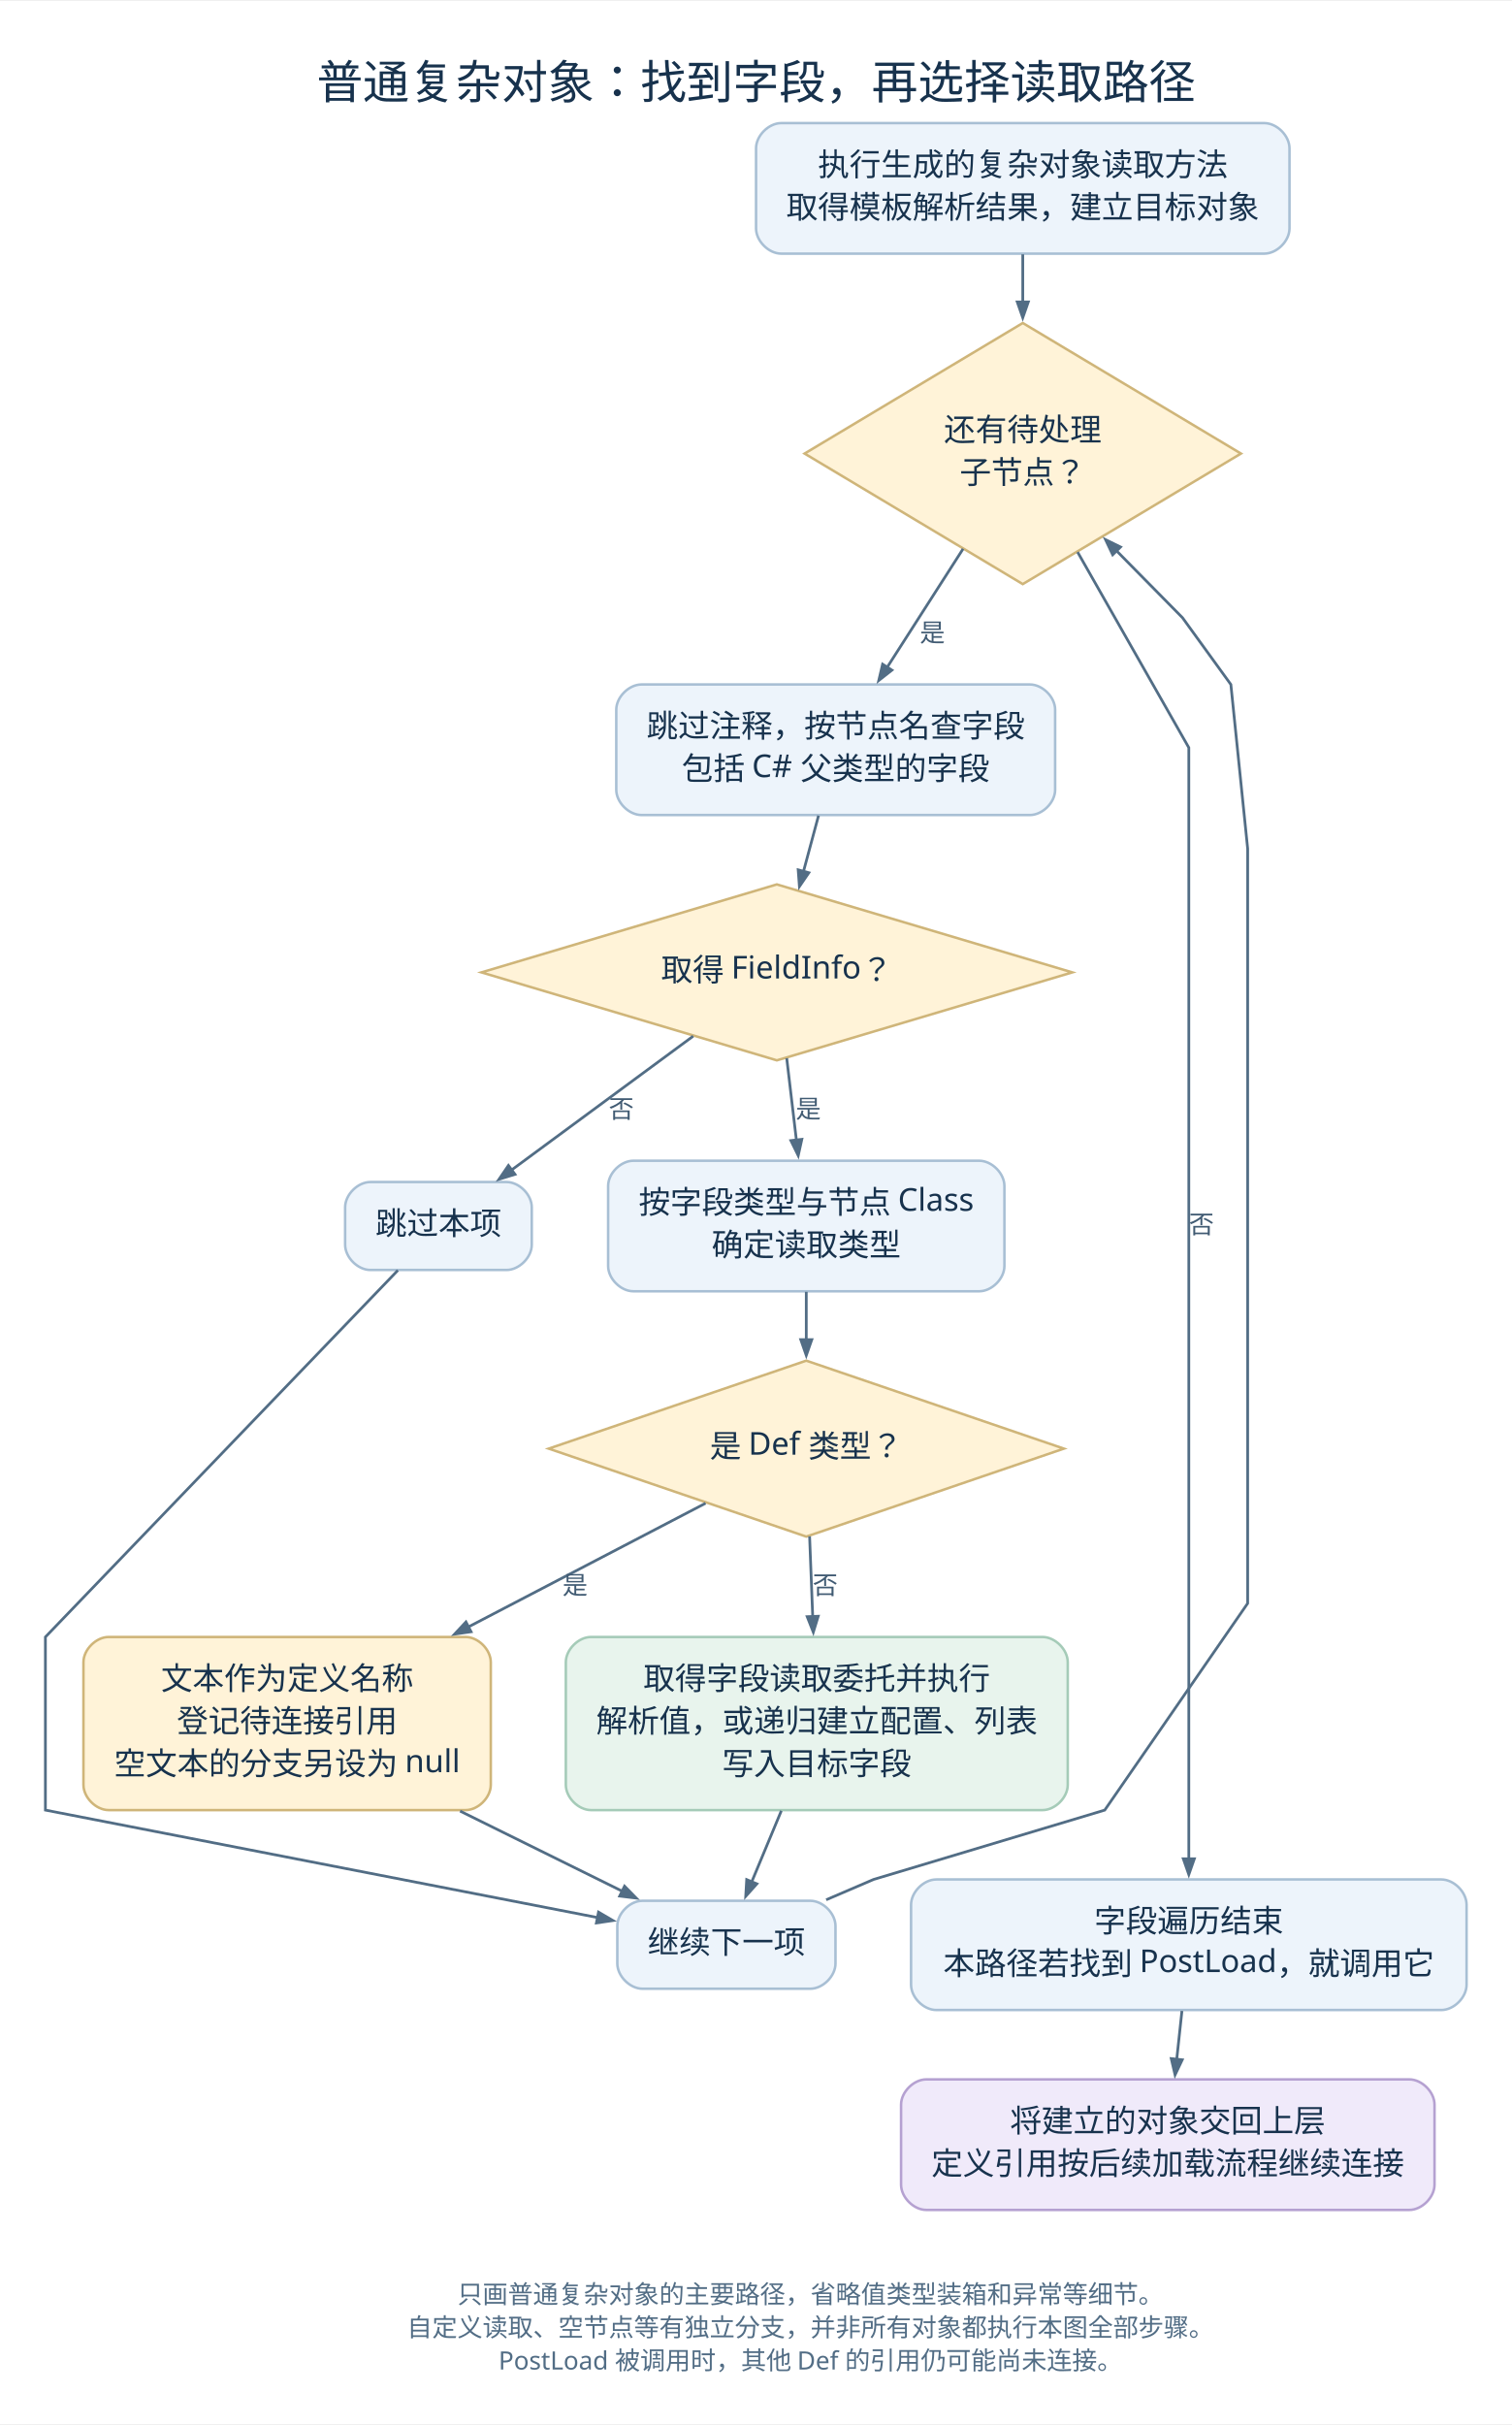
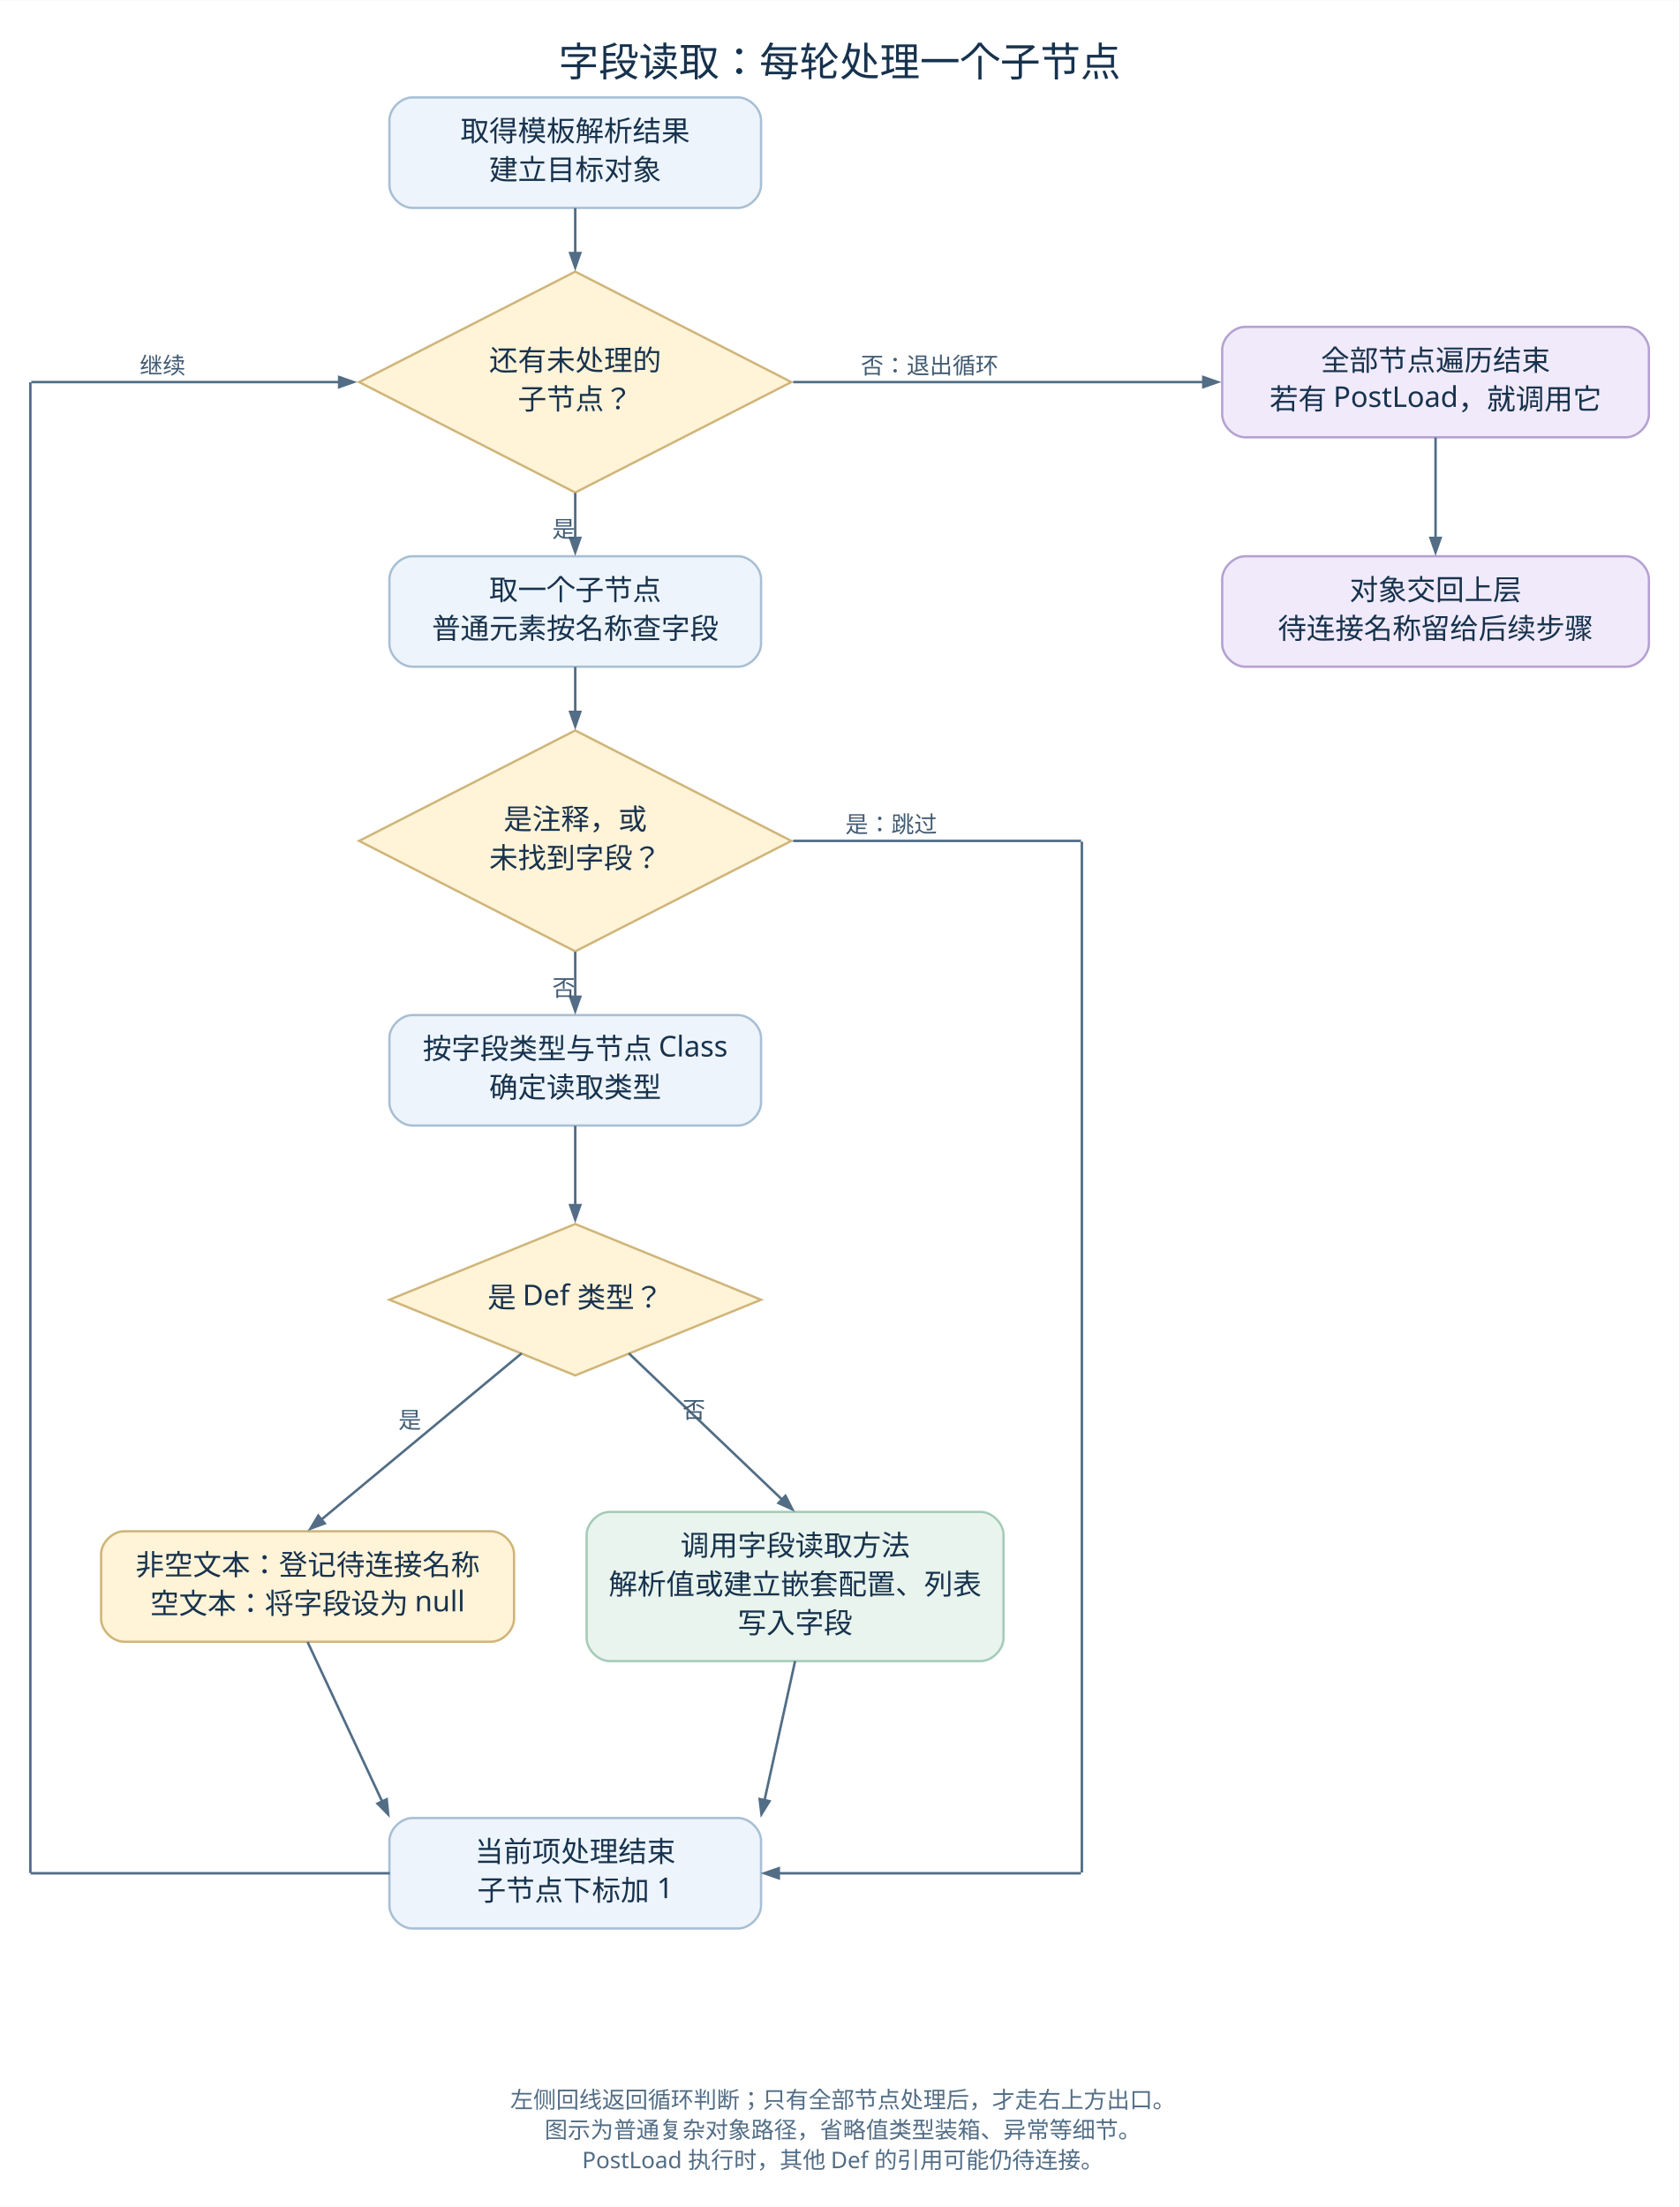
- <svg xmlns="http://www.w3.org/2000/svg" width="719pt" height="1153pt" viewBox="0.00 0.00 719.35 1152.65">
-   <g id="graph0" class="graph" transform="scale(1 1) rotate(0) translate(21.6 1131.05)">
-     <polygon fill="white" stroke="none" points="-21.6,21.6 -21.6,-1131.05 697.75,-1131.05 697.75,21.6 -21.6,21.6" />
-     <text text-anchor="middle" x="338.07" y="-1084.55" font-family="Microsoft YaHei" font-size="22.00" fill="#17324d">普通复杂对象：找到字段，再选择读取路径</text>
+ <svg xmlns="http://www.w3.org/2000/svg" width="878pt" height="1154pt" viewBox="0.00 0.00 878.32 1154.19">
+   <g id="graph0" class="graph" transform="scale(1 1) rotate(0) translate(15.84 1138.36)">
+     <polygon fill="white" stroke="none" points="-15.84,15.84 -15.84,-1138.36 862.48,-1138.36 862.48,15.84 -15.84,15.84" />
+     <text text-anchor="middle" x="423.32" y="-1098.57" font-family="Microsoft YaHei" font-size="21.00" fill="#17324d">字段读取：每轮处理一个子节点</text>
    <g id="node1" class="node">
-       <path fill="#edf4fb" stroke="#a8bfd4" stroke-width="1.2" d="M579.9,-1072.95C579.9,-1072.95 350.1,-1072.95 350.1,-1072.95 344.1,-1072.95 338.1,-1066.95 338.1,-1060.95 338.1,-1060.95 338.1,-1022.85 338.1,-1022.85 338.1,-1016.85 344.1,-1010.85 350.1,-1010.85 350.1,-1010.85 579.9,-1010.85 579.9,-1010.85 585.9,-1010.85 591.9,-1016.85 591.9,-1022.85 591.9,-1022.85 591.9,-1060.95 591.9,-1060.95 591.9,-1066.95 585.9,-1072.95 579.9,-1072.95" />
-       <text text-anchor="middle" x="465" y="-1047.9" font-family="Microsoft YaHei" font-size="15.00" fill="#17324d">执行生成的复杂对象读取方法</text>
-       <text text-anchor="middle" x="465" y="-1027.65" font-family="Microsoft YaHei" font-size="15.00" fill="#17324d">取得模板解析结果，建立目标对象</text>
+       <path fill="#edf4fb" stroke="#a8bfd4" stroke-width="1.2" d="M370.24,-1087.52C370.24,-1087.52 199.84,-1087.52 199.84,-1087.52 193.84,-1087.52 187.84,-1081.52 187.84,-1075.52 187.84,-1075.52 187.84,-1041.73 187.84,-1041.73 187.84,-1035.73 193.84,-1029.73 199.84,-1029.73 199.84,-1029.73 370.24,-1029.73 370.24,-1029.73 376.24,-1029.73 382.24,-1035.73 382.24,-1041.73 382.24,-1041.73 382.24,-1075.52 382.24,-1075.52 382.24,-1081.52 376.24,-1087.52 370.24,-1087.52" />
+       <text text-anchor="middle" x="285.04" y="-1064.62" font-family="Microsoft YaHei" font-size="15.00" fill="#17324d">取得模板解析结果</text>
+       <text text-anchor="middle" x="285.04" y="-1044.38" font-family="Microsoft YaHei" font-size="15.00" fill="#17324d">建立目标对象</text>
    </g>
    <g id="node2" class="node">
-       <polygon fill="#fff3d8" stroke="#cfb579" stroke-width="1.2" points="465,-977.85 361.2,-915.75 465,-853.65 568.8,-915.75 465,-977.85" />
-       <text text-anchor="middle" x="465" y="-921.75" font-family="Microsoft YaHei" font-size="15.00" fill="#17324d">还有待处理</text>
-       <text text-anchor="middle" x="465" y="-901.5" font-family="Microsoft YaHei" font-size="15.00" fill="#17324d">子节点？</text>
+       <polygon fill="#fff3d8" stroke="#cfb579" stroke-width="1.2" points="285.04,-996.4 172,-938.62 285.04,-880.85 398.08,-938.62 285.04,-996.4" />
+       <text text-anchor="middle" x="285.04" y="-944.62" font-family="Microsoft YaHei" font-size="15.00" fill="#17324d">还有未处理的</text>
+       <text text-anchor="middle" x="285.04" y="-924.38" font-family="Microsoft YaHei" font-size="15.00" fill="#17324d">子节点？</text>
    </g>
    <g id="edge1" class="edge">
-       <path fill="none" stroke="#526d85" stroke-width="1.3" d="M465,-1010.53C465,-1003.51 465,-995.76 465,-987.8" />
-       <polygon fill="#526d85" stroke="#526d85" stroke-width="1.3" points="467.63,-987.87 465,-980.37 462.38,-987.87 467.63,-987.87" />
+       <path fill="none" stroke="#526d85" stroke-width="1.3" d="M285.04,-1029.62C285.04,-1029.62 285.04,-1015.75 285.04,-1005.99" />
+       <polygon fill="#526d85" stroke="#526d85" stroke-width="1.3" points="287.66,-1006.09 285.04,-998.59 282.41,-1006.09 287.66,-1006.09" />
    </g>
    <g id="node3" class="node">
-       <path fill="#edf4fb" stroke="#a8bfd4" stroke-width="1.2" d="M468.4,-805.9C468.4,-805.9 283.6,-805.9 283.6,-805.9 277.6,-805.9 271.6,-799.9 271.6,-793.9 271.6,-793.9 271.6,-755.8 271.6,-755.8 271.6,-749.8 277.6,-743.8 283.6,-743.8 283.6,-743.8 468.4,-743.8 468.4,-743.8 474.4,-743.8 480.4,-749.8 480.4,-755.8 480.4,-755.8 480.4,-793.9 480.4,-793.9 480.4,-799.9 474.4,-805.9 468.4,-805.9" />
-       <text text-anchor="middle" x="376" y="-780.85" font-family="Microsoft YaHei" font-size="15.00" fill="#17324d">跳过注释，按节点名查字段</text>
-       <text text-anchor="middle" x="376" y="-760.6" font-family="Microsoft YaHei" font-size="15.00" fill="#17324d">包括 C# 父类型的字段</text>
+       <path fill="#edf4fb" stroke="#a8bfd4" stroke-width="1.2" d="M370.24,-847.51C370.24,-847.51 199.84,-847.51 199.84,-847.51 193.84,-847.51 187.84,-841.51 187.84,-835.51 187.84,-835.51 187.84,-801.74 187.84,-801.74 187.84,-795.74 193.84,-789.74 199.84,-789.74 199.84,-789.74 370.24,-789.74 370.24,-789.74 376.24,-789.74 382.24,-795.74 382.24,-801.74 382.24,-801.74 382.24,-835.51 382.24,-835.51 382.24,-841.51 376.24,-847.51 370.24,-847.51" />
+       <text text-anchor="middle" x="285.04" y="-824.62" font-family="Microsoft YaHei" font-size="15.00" fill="#17324d">取一个子节点</text>
+       <text text-anchor="middle" x="285.04" y="-804.38" font-family="Microsoft YaHei" font-size="15.00" fill="#17324d">普通元素按名称查字段</text>
    </g>
    <g id="edge2" class="edge">
-       <path fill="none" stroke="#526d85" stroke-width="1.3" d="M436.6,-870.42C424.95,-852.24 411.6,-831.41 400.4,-813.94" />
-       <polygon fill="#526d85" stroke="#526d85" stroke-width="1.3" points="402.74,-812.72 396.49,-807.82 398.32,-815.55 402.74,-812.72" />
-       <text text-anchor="middle" x="422" y="-826.25" font-family="Microsoft YaHei" font-size="12.00" fill="#415b73">是</text>
+       <path fill="none" stroke="#526d85" stroke-width="1.3" d="M285.04,-880.62C285.04,-880.62 285.04,-866.75 285.04,-856.99" />
+       <polygon fill="#526d85" stroke="#526d85" stroke-width="1.3" points="287.66,-857.09 285.04,-849.59 282.41,-857.09 287.66,-857.09" />
+       <text text-anchor="middle" x="279.04" y="-857.41" font-family="Microsoft YaHei" font-size="12.00" fill="#415b73">是</text>
+     </g>
+     <g id="node10" class="node">
+       <path fill="#f0eafa" stroke="#b5a1d1" stroke-width="1.2" d="M834.64,-967.51C834.64,-967.51 635.44,-967.51 635.44,-967.51 629.44,-967.51 623.44,-961.51 623.44,-955.51 623.44,-955.51 623.44,-921.74 623.44,-921.74 623.44,-915.74 629.44,-909.74 635.44,-909.74 635.44,-909.74 834.64,-909.74 834.64,-909.74 840.64,-909.74 846.64,-915.74 846.64,-921.74 846.64,-921.74 846.64,-955.51 846.64,-955.51 846.64,-961.51 840.64,-967.51 834.64,-967.51" />
+       <text text-anchor="middle" x="735.04" y="-944.62" font-family="Microsoft YaHei" font-size="15.00" fill="#17324d">全部节点遍历结束</text>
+       <text text-anchor="middle" x="735.04" y="-924.38" font-family="Microsoft YaHei" font-size="15.00" fill="#17324d">若有 PostLoad，就调用它</text>
+     </g>
+     <g id="edge3" class="edge">
+       <path fill="none" stroke="#526d85" stroke-width="1.3" d="M399.04,-938.62C399.04,-938.62 571.3,-938.62 613.7,-938.62" />
+       <polygon fill="#526d85" stroke="#526d85" stroke-width="1.3" points="613.57,-941.25 621.07,-938.63 613.57,-936 613.57,-941.25" />
+       <text text-anchor="middle" x="470.37" y="-942.98" font-family="Microsoft YaHei" font-size="12.00" fill="#415b73">否：退出循环</text>
+     </g>
+     <g id="node4" class="node">
+       <polygon fill="#fff3d8" stroke="#cfb579" stroke-width="1.2" points="285.04,-756.4 172,-698.62 285.04,-640.85 398.08,-698.62 285.04,-756.4" />
+       <text text-anchor="middle" x="285.04" y="-704.62" font-family="Microsoft YaHei" font-size="15.00" fill="#17324d">是注释，或</text>
+       <text text-anchor="middle" x="285.04" y="-684.38" font-family="Microsoft YaHei" font-size="15.00" fill="#17324d">未找到字段？</text>
+     </g>
+     <g id="edge5" class="edge">
+       <path fill="none" stroke="#526d85" stroke-width="1.3" d="M285.04,-789.62C285.04,-789.62 285.04,-775.75 285.04,-765.99" />
+       <polygon fill="#526d85" stroke="#526d85" stroke-width="1.3" points="287.66,-766.09 285.04,-758.59 282.41,-766.09 287.66,-766.09" />
+     </g>
+     <g id="node5" class="node">
+       <path fill="#edf4fb" stroke="#a8bfd4" stroke-width="1.2" d="M370.24,-607.51C370.24,-607.51 199.84,-607.51 199.84,-607.51 193.84,-607.51 187.84,-601.51 187.84,-595.51 187.84,-595.51 187.84,-561.74 187.84,-561.74 187.84,-555.74 193.84,-549.74 199.84,-549.74 199.84,-549.74 370.24,-549.74 370.24,-549.74 376.24,-549.74 382.24,-555.74 382.24,-561.74 382.24,-561.74 382.24,-595.51 382.24,-595.51 382.24,-601.51 376.24,-607.51 370.24,-607.51" />
+       <text text-anchor="middle" x="285.04" y="-584.62" font-family="Microsoft YaHei" font-size="15.00" fill="#17324d">按字段类型与节点 Class</text>
+       <text text-anchor="middle" x="285.04" y="-564.38" font-family="Microsoft YaHei" font-size="15.00" fill="#17324d">确定读取类型</text>
+     </g>
+     <g id="edge6" class="edge">
+       <path fill="none" stroke="#526d85" stroke-width="1.3" d="M285.04,-640.62C285.04,-640.62 285.04,-626.75 285.04,-616.99" />
+       <polygon fill="#526d85" stroke="#526d85" stroke-width="1.3" points="287.66,-617.09 285.04,-609.59 282.41,-617.09 287.66,-617.09" />
+       <text text-anchor="middle" x="279.04" y="-617.41" font-family="Microsoft YaHei" font-size="12.00" fill="#415b73">否</text>
+     </g>
+     <g id="edge7" class="edge">
+       <path fill="none" stroke="#526d85" stroke-width="1.3" d="M399.04,-698.62C399.04,-698.62 540.75,-698.62 549.6,-698.62" />
+       <text text-anchor="middle" x="450.32" y="-702.98" font-family="Microsoft YaHei" font-size="12.00" fill="#415b73">是：跳过</text>
+     </g>
+     <g id="node6" class="node">
+       <polygon fill="#fff3d8" stroke="#cfb579" stroke-width="1.2" points="285.04,-498.23 187.84,-458.62 285.04,-419.02 382.24,-458.62 285.04,-498.23" />
+       <text text-anchor="middle" x="285.04" y="-454.5" font-family="Microsoft YaHei" font-size="15.00" fill="#17324d">是 Def 类型？</text>
+     </g>
+     <g id="edge10" class="edge">
+       <path fill="none" stroke="#526d85" stroke-width="1.3" d="M285.04,-549.62C285.04,-549.62 285.04,-522.7 285.04,-507.98" />
+       <polygon fill="#526d85" stroke="#526d85" stroke-width="1.3" points="287.66,-508.09 285.04,-500.59 282.41,-508.09 287.66,-508.09" />
+     </g>
+     <g id="node7" class="node">
+       <path fill="#fff3d8" stroke="#cfb579" stroke-width="1.2" d="M241.04,-337.51C241.04,-337.51 49.04,-337.51 49.04,-337.51 43.04,-337.51 37.04,-331.51 37.04,-325.51 37.04,-325.51 37.04,-291.74 37.04,-291.74 37.04,-285.74 43.04,-279.74 49.04,-279.74 49.04,-279.74 241.04,-279.74 241.04,-279.74 247.04,-279.74 253.04,-285.74 253.04,-291.74 253.04,-291.74 253.04,-325.51 253.04,-325.51 253.04,-331.51 247.04,-337.51 241.04,-337.51" />
+       <text text-anchor="middle" x="145.04" y="-314.62" font-family="Microsoft YaHei" font-size="15.00" fill="#17324d">非空文本：登记待连接名称</text>
+       <text text-anchor="middle" x="145.04" y="-294.38" font-family="Microsoft YaHei" font-size="15.00" fill="#17324d">空文本：将字段设为 null</text>
+     </g>
+     <g id="edge11" class="edge">
+       <path fill="none" stroke="#526d85" stroke-width="1.3" d="M257.04,-430.62C257.04,-430.62 176.56,-363.8 152.04,-343.44" />
+       <polygon fill="#526d85" stroke="#526d85" stroke-width="1.3" points="154,-341.65 146.55,-338.88 150.64,-345.69 154,-341.65" />
+       <text text-anchor="middle" x="198.54" y="-391.38" font-family="Microsoft YaHei" font-size="12.00" fill="#415b73">是</text>
+     </g>
+     <g id="node8" class="node">
+       <path fill="#e8f4ed" stroke="#a5cbb8" stroke-width="1.2" d="M497.06,-347.64C497.06,-347.64 303.02,-347.64 303.02,-347.64 297.02,-347.64 291.02,-341.64 291.02,-335.64 291.02,-335.64 291.02,-281.61 291.02,-281.61 291.02,-275.61 297.02,-269.61 303.02,-269.61 303.02,-269.61 497.06,-269.61 497.06,-269.61 503.06,-269.61 509.06,-275.61 509.06,-281.61 509.06,-281.61 509.06,-335.64 509.06,-335.64 509.06,-341.64 503.06,-347.64 497.06,-347.64" />
+       <text text-anchor="middle" x="400.04" y="-324.75" font-family="Microsoft YaHei" font-size="15.00" fill="#17324d">调用字段读取方法</text>
+       <text text-anchor="middle" x="400.04" y="-304.5" font-family="Microsoft YaHei" font-size="15.00" fill="#17324d">解析值或建立嵌套配置、列表</text>
+       <text text-anchor="middle" x="400.04" y="-284.25" font-family="Microsoft YaHei" font-size="15.00" fill="#17324d">写入字段</text>
+     </g>
+     <g id="edge12" class="edge">
+       <path fill="none" stroke="#526d85" stroke-width="1.3" d="M313.04,-430.62C313.04,-430.62 372.7,-373.7 393.21,-354.14" />
+       <polygon fill="#526d85" stroke="#526d85" stroke-width="1.3" points="395,-356.06 398.61,-348.98 391.37,-352.26 395,-356.06" />
+       <text text-anchor="middle" x="347.12" y="-396.73" font-family="Microsoft YaHei" font-size="12.00" fill="#415b73">否</text>
+     </g>
+     <g id="node9" class="node">
+       <path fill="#edf4fb" stroke="#a8bfd4" stroke-width="1.2" d="M370.24,-187.51C370.24,-187.51 199.84,-187.51 199.84,-187.51 193.84,-187.51 187.84,-181.51 187.84,-175.51 187.84,-175.51 187.84,-141.74 187.84,-141.74 187.84,-135.74 193.84,-129.74 199.84,-129.74 199.84,-129.74 370.24,-129.74 370.24,-129.74 376.24,-129.74 382.24,-135.74 382.24,-141.74 382.24,-141.74 382.24,-175.51 382.24,-175.51 382.24,-181.51 376.24,-187.51 370.24,-187.51" />
+       <text text-anchor="middle" x="285.04" y="-164.62" font-family="Microsoft YaHei" font-size="15.00" fill="#17324d">当前项处理结束</text>
+       <text text-anchor="middle" x="285.04" y="-144.38" font-family="Microsoft YaHei" font-size="15.00" fill="#17324d">子节点下标加 1</text>
+     </g>
+     <g id="edge13" class="edge">
+       <path fill="none" stroke="#526d85" stroke-width="1.3" d="M145.04,-279.62C145.04,-279.62 173.42,-218.89 184.07,-196.12" />
+       <polygon fill="#526d85" stroke="#526d85" stroke-width="1.3" points="186.41,-197.31 187.2,-189.41 181.65,-195.09 186.41,-197.31" />
+     </g>
+     <g id="edge14" class="edge">
+       <path fill="none" stroke="#526d85" stroke-width="1.3" d="M400.04,-269.62C400.04,-269.62 388.72,-218.06 384.03,-196.71" />
+       <polygon fill="#526d85" stroke="#526d85" stroke-width="1.3" points="386.63,-196.31 382.46,-189.55 381.5,-197.44 386.63,-196.31" />
+     </g>
+     <g id="edge15" class="edge">
+       <path fill="none" stroke="#526d85" stroke-width="1.3" d="M188.04,-158.62C188.04,-158.62 5.87,-158.62 0.17,-158.62" />
    </g>
    <g id="node11" class="node">
-       <path fill="#edf4fb" stroke="#a8bfd4" stroke-width="1.2" d="M664.15,-237.45C664.15,-237.45 423.85,-237.45 423.85,-237.45 417.85,-237.45 411.85,-231.45 411.85,-225.45 411.85,-225.45 411.85,-187.35 411.85,-187.35 411.85,-181.35 417.85,-175.35 423.85,-175.35 423.85,-175.35 664.15,-175.35 664.15,-175.35 670.15,-175.35 676.15,-181.35 676.15,-187.35 676.15,-187.35 676.15,-225.45 676.15,-225.45 676.15,-231.45 670.15,-237.45 664.15,-237.45" />
-       <text text-anchor="middle" x="544" y="-212.4" font-family="Microsoft YaHei" font-size="15.00" fill="#17324d">字段遍历结束</text>
-       <text text-anchor="middle" x="544" y="-192.15" font-family="Microsoft YaHei" font-size="15.00" fill="#17324d">本路径若找到 PostLoad，就调用它</text>
-     </g>
-     <g id="edge3" class="edge">
-       <path fill="none" stroke="#526d85" stroke-width="1.3" d="M491.09,-868.88C514.1,-828.43 544,-775.85 544,-775.85 544,-775.85 544,-775.85 544,-310.62 544,-310.62 544,-276.13 544,-247.02" />
-       <polygon fill="#526d85" stroke="#526d85" stroke-width="1.3" points="546.63,-247.28 544,-239.78 541.38,-247.28 546.63,-247.28" />
-       <text text-anchor="middle" x="550" y="-544.77" font-family="Microsoft YaHei" font-size="12.00" fill="#415b73">否</text>
-     </g>
-     <g id="node4" class="node">
-       <polygon fill="#fff3d8" stroke="#cfb579" stroke-width="1.2" points="348,-710.8 207.45,-668.95 348,-627.1 488.55,-668.95 348,-710.8" />
-       <text text-anchor="middle" x="348" y="-664.82" font-family="Microsoft YaHei" font-size="15.00" fill="#17324d">取得 FieldInfo？</text>
+       <path fill="#f0eafa" stroke="#b5a1d1" stroke-width="1.2" d="M834.64,-847.51C834.64,-847.51 635.44,-847.51 635.44,-847.51 629.44,-847.51 623.44,-841.51 623.44,-835.51 623.44,-835.51 623.44,-801.74 623.44,-801.74 623.44,-795.74 629.44,-789.74 635.44,-789.74 635.44,-789.74 834.64,-789.74 834.64,-789.74 840.64,-789.74 846.64,-795.74 846.64,-801.74 846.64,-801.74 846.64,-835.51 846.64,-835.51 846.64,-841.51 840.64,-847.51 834.64,-847.51" />
+       <text text-anchor="middle" x="735.04" y="-824.62" font-family="Microsoft YaHei" font-size="15.00" fill="#17324d">对象交回上层</text>
+       <text text-anchor="middle" x="735.04" y="-804.38" font-family="Microsoft YaHei" font-size="15.00" fill="#17324d">待连接名称留给后续步骤</text>
    </g>
    <g id="edge4" class="edge">
-       <path fill="none" stroke="#526d85" stroke-width="1.3" d="M367.83,-743.52C365.57,-735.16 363.08,-725.9 360.64,-716.84" />
-       <polygon fill="#526d85" stroke="#526d85" stroke-width="1.3" points="363.22,-716.35 358.74,-709.8 358.15,-717.72 363.22,-716.35" />
+       <path fill="none" stroke="#526d85" stroke-width="1.3" d="M735.04,-909.62C735.04,-909.62 735.04,-874.39 735.04,-857.04" />
+       <polygon fill="#526d85" stroke="#526d85" stroke-width="1.3" points="737.66,-857.09 735.04,-849.59 732.41,-857.09 737.66,-857.09" />
    </g>
-     <g id="node5" class="node">
-       <path fill="#edf4fb" stroke="#a8bfd4" stroke-width="1.2" d="M219.4,-569.22C219.4,-569.22 154.6,-569.22 154.6,-569.22 148.6,-569.22 142.6,-563.22 142.6,-557.22 142.6,-557.22 142.6,-539.38 142.6,-539.38 142.6,-533.38 148.6,-527.38 154.6,-527.38 154.6,-527.38 219.4,-527.38 219.4,-527.38 225.4,-527.38 231.4,-533.38 231.4,-539.38 231.4,-539.38 231.4,-557.22 231.4,-557.22 231.4,-563.22 225.4,-569.22 219.4,-569.22" />
-       <text text-anchor="middle" x="187" y="-544.17" font-family="Microsoft YaHei" font-size="15.00" fill="#17324d">跳过本项</text>
+     <g id="edge17" class="edge">
+       <path fill="none" stroke="#526d85" stroke-width="1.3" d="M0.53,-938.62C9.11,-938.62 127.79,-938.62 161.92,-938.62" />
+       <polygon fill="#526d85" stroke="#526d85" stroke-width="1.3" points="161.57,-941.25 169.07,-938.63 161.57,-936 161.57,-941.25" />
+       <text text-anchor="middle" x="69.22" y="-942.97" font-family="Microsoft YaHei" font-size="12.00" fill="#415b73">继续</text>
    </g>
-     <g id="edge5" class="edge">
-       <path fill="none" stroke="#526d85" stroke-width="1.3" d="M308.2,-638.62C281.7,-619.09 247.22,-593.68 221.81,-574.96" />
-       <polygon fill="#526d85" stroke="#526d85" stroke-width="1.3" points="223.42,-572.88 215.82,-570.54 220.3,-577.1 223.42,-572.88" />
-       <text text-anchor="middle" x="274" y="-599.7" font-family="Microsoft YaHei" font-size="12.00" fill="#415b73">否</text>
-     </g>
-     <g id="node6" class="node">
-       <path fill="#edf4fb" stroke="#a8bfd4" stroke-width="1.2" d="M444.27,-579.35C444.27,-579.35 279.73,-579.35 279.73,-579.35 273.73,-579.35 267.73,-573.35 267.73,-567.35 267.73,-567.35 267.73,-529.25 267.73,-529.25 267.73,-523.25 273.73,-517.25 279.73,-517.25 279.73,-517.25 444.27,-517.25 444.27,-517.25 450.27,-517.25 456.27,-523.25 456.27,-529.25 456.27,-529.25 456.27,-567.35 456.27,-567.35 456.27,-573.35 450.27,-579.35 444.27,-579.35" />
-       <text text-anchor="middle" x="362" y="-554.3" font-family="Microsoft YaHei" font-size="15.00" fill="#17324d">按字段类型与节点 Class</text>
-       <text text-anchor="middle" x="362" y="-534.05" font-family="Microsoft YaHei" font-size="15.00" fill="#17324d">确定读取类型</text>
-     </g>
-     <g id="edge6" class="edge">
-       <path fill="none" stroke="#526d85" stroke-width="1.3" d="M352.7,-628.11C354.18,-615.56 355.82,-601.69 357.3,-589.14" />
-       <polygon fill="#526d85" stroke="#526d85" stroke-width="1.3" points="359.89,-589.55 358.17,-581.79 354.68,-588.93 359.89,-589.55" />
-       <text text-anchor="middle" x="363" y="-599.7" font-family="Microsoft YaHei" font-size="12.00" fill="#415b73">是</text>
-     </g>
-     <g id="node10" class="node">
-       <path fill="#edf4fb" stroke="#a8bfd4" stroke-width="1.2" d="M363.9,-227.32C363.9,-227.32 284.1,-227.32 284.1,-227.32 278.1,-227.32 272.1,-221.32 272.1,-215.32 272.1,-215.32 272.1,-197.47 272.1,-197.47 272.1,-191.47 278.1,-185.47 284.1,-185.47 284.1,-185.47 363.9,-185.47 363.9,-185.47 369.9,-185.47 375.9,-191.47 375.9,-197.47 375.9,-197.47 375.9,-215.32 375.9,-215.32 375.9,-221.32 369.9,-227.32 363.9,-227.32" />
-       <text text-anchor="middle" x="324" y="-202.27" font-family="Microsoft YaHei" font-size="15.00" fill="#17324d">继续下一项</text>
-     </g>
-     <g id="edge10" class="edge">
-       <path fill="none" stroke="#526d85" stroke-width="1.3" d="M167.69,-527.22C119.91,-477.52 0,-352.8 0,-352.8 0,-352.8 0,-270.45 0,-270.45 0,-270.45 168.92,-237.58 262.82,-219.31" />
-       <polygon fill="#526d85" stroke="#526d85" stroke-width="1.3" points="263.15,-221.92 270.01,-217.91 262.15,-216.76 263.15,-221.92" />
-     </g>
-     <g id="node7" class="node">
-       <polygon fill="#fff3d8" stroke="#cfb579" stroke-width="1.2" points="362,-484.25 239.45,-442.4 362,-400.55 484.55,-442.4 362,-484.25" />
-       <text text-anchor="middle" x="362" y="-438.27" font-family="Microsoft YaHei" font-size="15.00" fill="#17324d">是 Def 类型？</text>
-     </g>
-     <g id="edge7" class="edge">
-       <path fill="none" stroke="#526d85" stroke-width="1.3" d="M362,-516.97C362,-509.81 362,-501.99 362,-494.21" />
-       <polygon fill="#526d85" stroke="#526d85" stroke-width="1.3" points="364.63,-494.24 362,-486.74 359.38,-494.24 364.63,-494.24" />
-     </g>
-     <g id="node8" class="node">
-       <path fill="#fff3d8" stroke="#cfb579" stroke-width="1.2" d="M199.9,-352.8C199.9,-352.8 30.1,-352.8 30.1,-352.8 24.1,-352.8 18.1,-346.8 18.1,-340.8 18.1,-340.8 18.1,-282.45 18.1,-282.45 18.1,-276.45 24.1,-270.45 30.1,-270.45 30.1,-270.45 199.9,-270.45 199.9,-270.45 205.9,-270.45 211.9,-276.45 211.9,-282.45 211.9,-282.45 211.9,-340.8 211.9,-340.8 211.9,-346.8 205.9,-352.8 199.9,-352.8" />
-       <text text-anchor="middle" x="115" y="-327.75" font-family="Microsoft YaHei" font-size="15.00" fill="#17324d">文本作为定义名称</text>
-       <text text-anchor="middle" x="115" y="-307.5" font-family="Microsoft YaHei" font-size="15.00" fill="#17324d">登记待连接引用</text>
-       <text text-anchor="middle" x="115" y="-287.25" font-family="Microsoft YaHei" font-size="15.00" fill="#17324d">空文本的分支另设为 null</text>
+     <g id="edge16" class="edge">
+       <path fill="none" stroke="#526d85" stroke-width="1.3" d="M0.04,-158.77C0.04,-170.67 0.04,-926.67 0.04,-938.49" />
    </g>
    <g id="edge8" class="edge">
-       <path fill="none" stroke="#526d85" stroke-width="1.3" d="M314.08,-416.42C281.99,-399.69 238.84,-377.19 200.92,-357.42" />
-       <polygon fill="#526d85" stroke="#526d85" stroke-width="1.3" points="202.52,-355.29 194.66,-354.15 200.09,-359.95 202.52,-355.29" />
-       <text text-anchor="middle" x="252" y="-373.15" font-family="Microsoft YaHei" font-size="12.00" fill="#415b73">是</text>
-     </g>
-     <g id="node9" class="node">
-       <path fill="#e8f4ed" stroke="#a5cbb8" stroke-width="1.2" d="M474.4,-352.8C474.4,-352.8 259.6,-352.8 259.6,-352.8 253.6,-352.8 247.6,-346.8 247.6,-340.8 247.6,-340.8 247.6,-282.45 247.6,-282.45 247.6,-276.45 253.6,-270.45 259.6,-270.45 259.6,-270.45 474.4,-270.45 474.4,-270.45 480.4,-270.45 486.4,-276.45 486.4,-282.45 486.4,-282.45 486.4,-340.8 486.4,-340.8 486.4,-346.8 480.4,-352.8 474.4,-352.8" />
-       <text text-anchor="middle" x="367" y="-327.75" font-family="Microsoft YaHei" font-size="15.00" fill="#17324d">取得字段读取委托并执行</text>
-       <text text-anchor="middle" x="367" y="-307.5" font-family="Microsoft YaHei" font-size="15.00" fill="#17324d">解析值，或递归建立配置、列表</text>
-       <text text-anchor="middle" x="367" y="-287.25" font-family="Microsoft YaHei" font-size="15.00" fill="#17324d">写入目标字段</text>
+       <path fill="none" stroke="#526d85" stroke-width="1.3" d="M550.04,-698.23C550.04,-682.14 550.04,-174.85 550.04,-159" />
    </g>
    <g id="edge9" class="edge">
-       <path fill="none" stroke="#526d85" stroke-width="1.3" d="M363.58,-400.65C364.05,-388.56 364.57,-375.17 365.06,-362.56" />
-       <polygon fill="#526d85" stroke="#526d85" stroke-width="1.3" points="367.68,-362.67 365.35,-355.07 362.44,-362.46 367.68,-362.67" />
-       <text text-anchor="middle" x="371" y="-373.15" font-family="Microsoft YaHei" font-size="12.00" fill="#415b73">否</text>
+       <path fill="none" stroke="#526d85" stroke-width="1.3" d="M549.55,-158.62C541.16,-158.62 425.59,-158.62 391.46,-158.62" />
+       <polygon fill="#526d85" stroke="#526d85" stroke-width="1.3" points="391.5,-156 384,-158.63 391.5,-161.25 391.5,-156" />
    </g>
-     <g id="edge11" class="edge">
-       <path fill="none" stroke="#526d85" stroke-width="1.3" d="M197.3,-269.98C223.45,-257.06 251.54,-243.19 274.61,-231.79" />
-       <polygon fill="#526d85" stroke="#526d85" stroke-width="1.3" points="275.54,-234.26 281.1,-228.59 273.22,-229.55 275.54,-234.26" />
-     </g>
-     <g id="edge12" class="edge">
-       <path fill="none" stroke="#526d85" stroke-width="1.3" d="M350.13,-270.12C345.39,-258.74 340.33,-246.6 335.94,-236.06" />
-       <polygon fill="#526d85" stroke="#526d85" stroke-width="1.3" points="338.49,-235.37 333.19,-229.45 333.65,-237.38 338.49,-235.37" />
-     </g>
-     <g id="edge13" class="edge">
-       <path fill="none" stroke="#526d85" stroke-width="1.3" d="M371.47,-227.78C383.95,-233.14 394,-237.45 394,-237.45 394,-237.45 504,-270.45 504,-270.45 504,-270.45 572,-368.8 572,-368.8 572,-368.8 572,-727.8 572,-727.8 572,-727.8 564,-805.9 564,-805.9 564,-805.9 541,-837.65 541,-837.65 541,-837.65 525.93,-852.94 509.21,-869.9" />
-       <polygon fill="#526d85" stroke="#526d85" stroke-width="1.3" points="507.78,-867.61 504.38,-874.8 511.52,-871.3 507.78,-867.61" />
-     </g>
-     <g id="node13" class="node">
-       <text text-anchor="middle" x="364" y="-35.85" font-family="Microsoft YaHei" font-size="12.00" fill="#526d85">只画普通复杂对象的主要路径，省略值类型装箱和异常等细节。</text>
-       <text text-anchor="middle" x="364" y="-20.1" font-family="Microsoft YaHei" font-size="12.00" fill="#526d85">自定义读取、空节点等有独立分支，并非所有对象都执行本图全部步骤。</text>
-       <text text-anchor="middle" x="364" y="-4.35" font-family="Microsoft YaHei" font-size="12.00" fill="#526d85">PostLoad 被调用时，其他 Def 的引用仍可能尚未连接。</text>
-     </g>
-     <g id="node12" class="node">
-       <path fill="#f0eafa" stroke="#b5a1d1" stroke-width="1.2" d="M648.9,-142.35C648.9,-142.35 419.1,-142.35 419.1,-142.35 413.1,-142.35 407.1,-136.35 407.1,-130.35 407.1,-130.35 407.1,-92.25 407.1,-92.25 407.1,-86.25 413.1,-80.25 419.1,-80.25 419.1,-80.25 648.9,-80.25 648.9,-80.25 654.9,-80.25 660.9,-86.25 660.9,-92.25 660.9,-92.25 660.9,-130.35 660.9,-130.35 660.9,-136.35 654.9,-142.35 648.9,-142.35" />
-       <text text-anchor="middle" x="534" y="-117.3" font-family="Microsoft YaHei" font-size="15.00" fill="#17324d">将建立的对象交回上层</text>
-       <text text-anchor="middle" x="534" y="-97.05" font-family="Microsoft YaHei" font-size="15.00" fill="#17324d">定义引用按后续加载流程继续连接</text>
-     </g>
-     <g id="edge14" class="edge">
-       <path fill="none" stroke="#526d85" stroke-width="1.3" d="M540.73,-174.92C539.93,-167.53 539.07,-159.52 538.24,-151.78" />
-       <polygon fill="#526d85" stroke="#526d85" stroke-width="1.3" points="540.87,-151.67 537.46,-144.49 535.65,-152.23 540.87,-151.67" />
+     <g id="node16" class="node">
+       <text text-anchor="middle" x="425.04" y="-35.85" font-family="Microsoft YaHei" font-size="12.00" fill="#526d85">左侧回线返回循环判断；只有全部节点处理后，才走右上方出口。</text>
+       <text text-anchor="middle" x="425.04" y="-20.1" font-family="Microsoft YaHei" font-size="12.00" fill="#526d85">图示为普通复杂对象路径，省略值类型装箱、异常等细节。</text>
+       <text text-anchor="middle" x="425.04" y="-4.35" font-family="Microsoft YaHei" font-size="12.00" fill="#526d85">PostLoad 执行时，其他 Def 的引用可能仍待连接。</text>
    </g>
  </g>
</svg>
